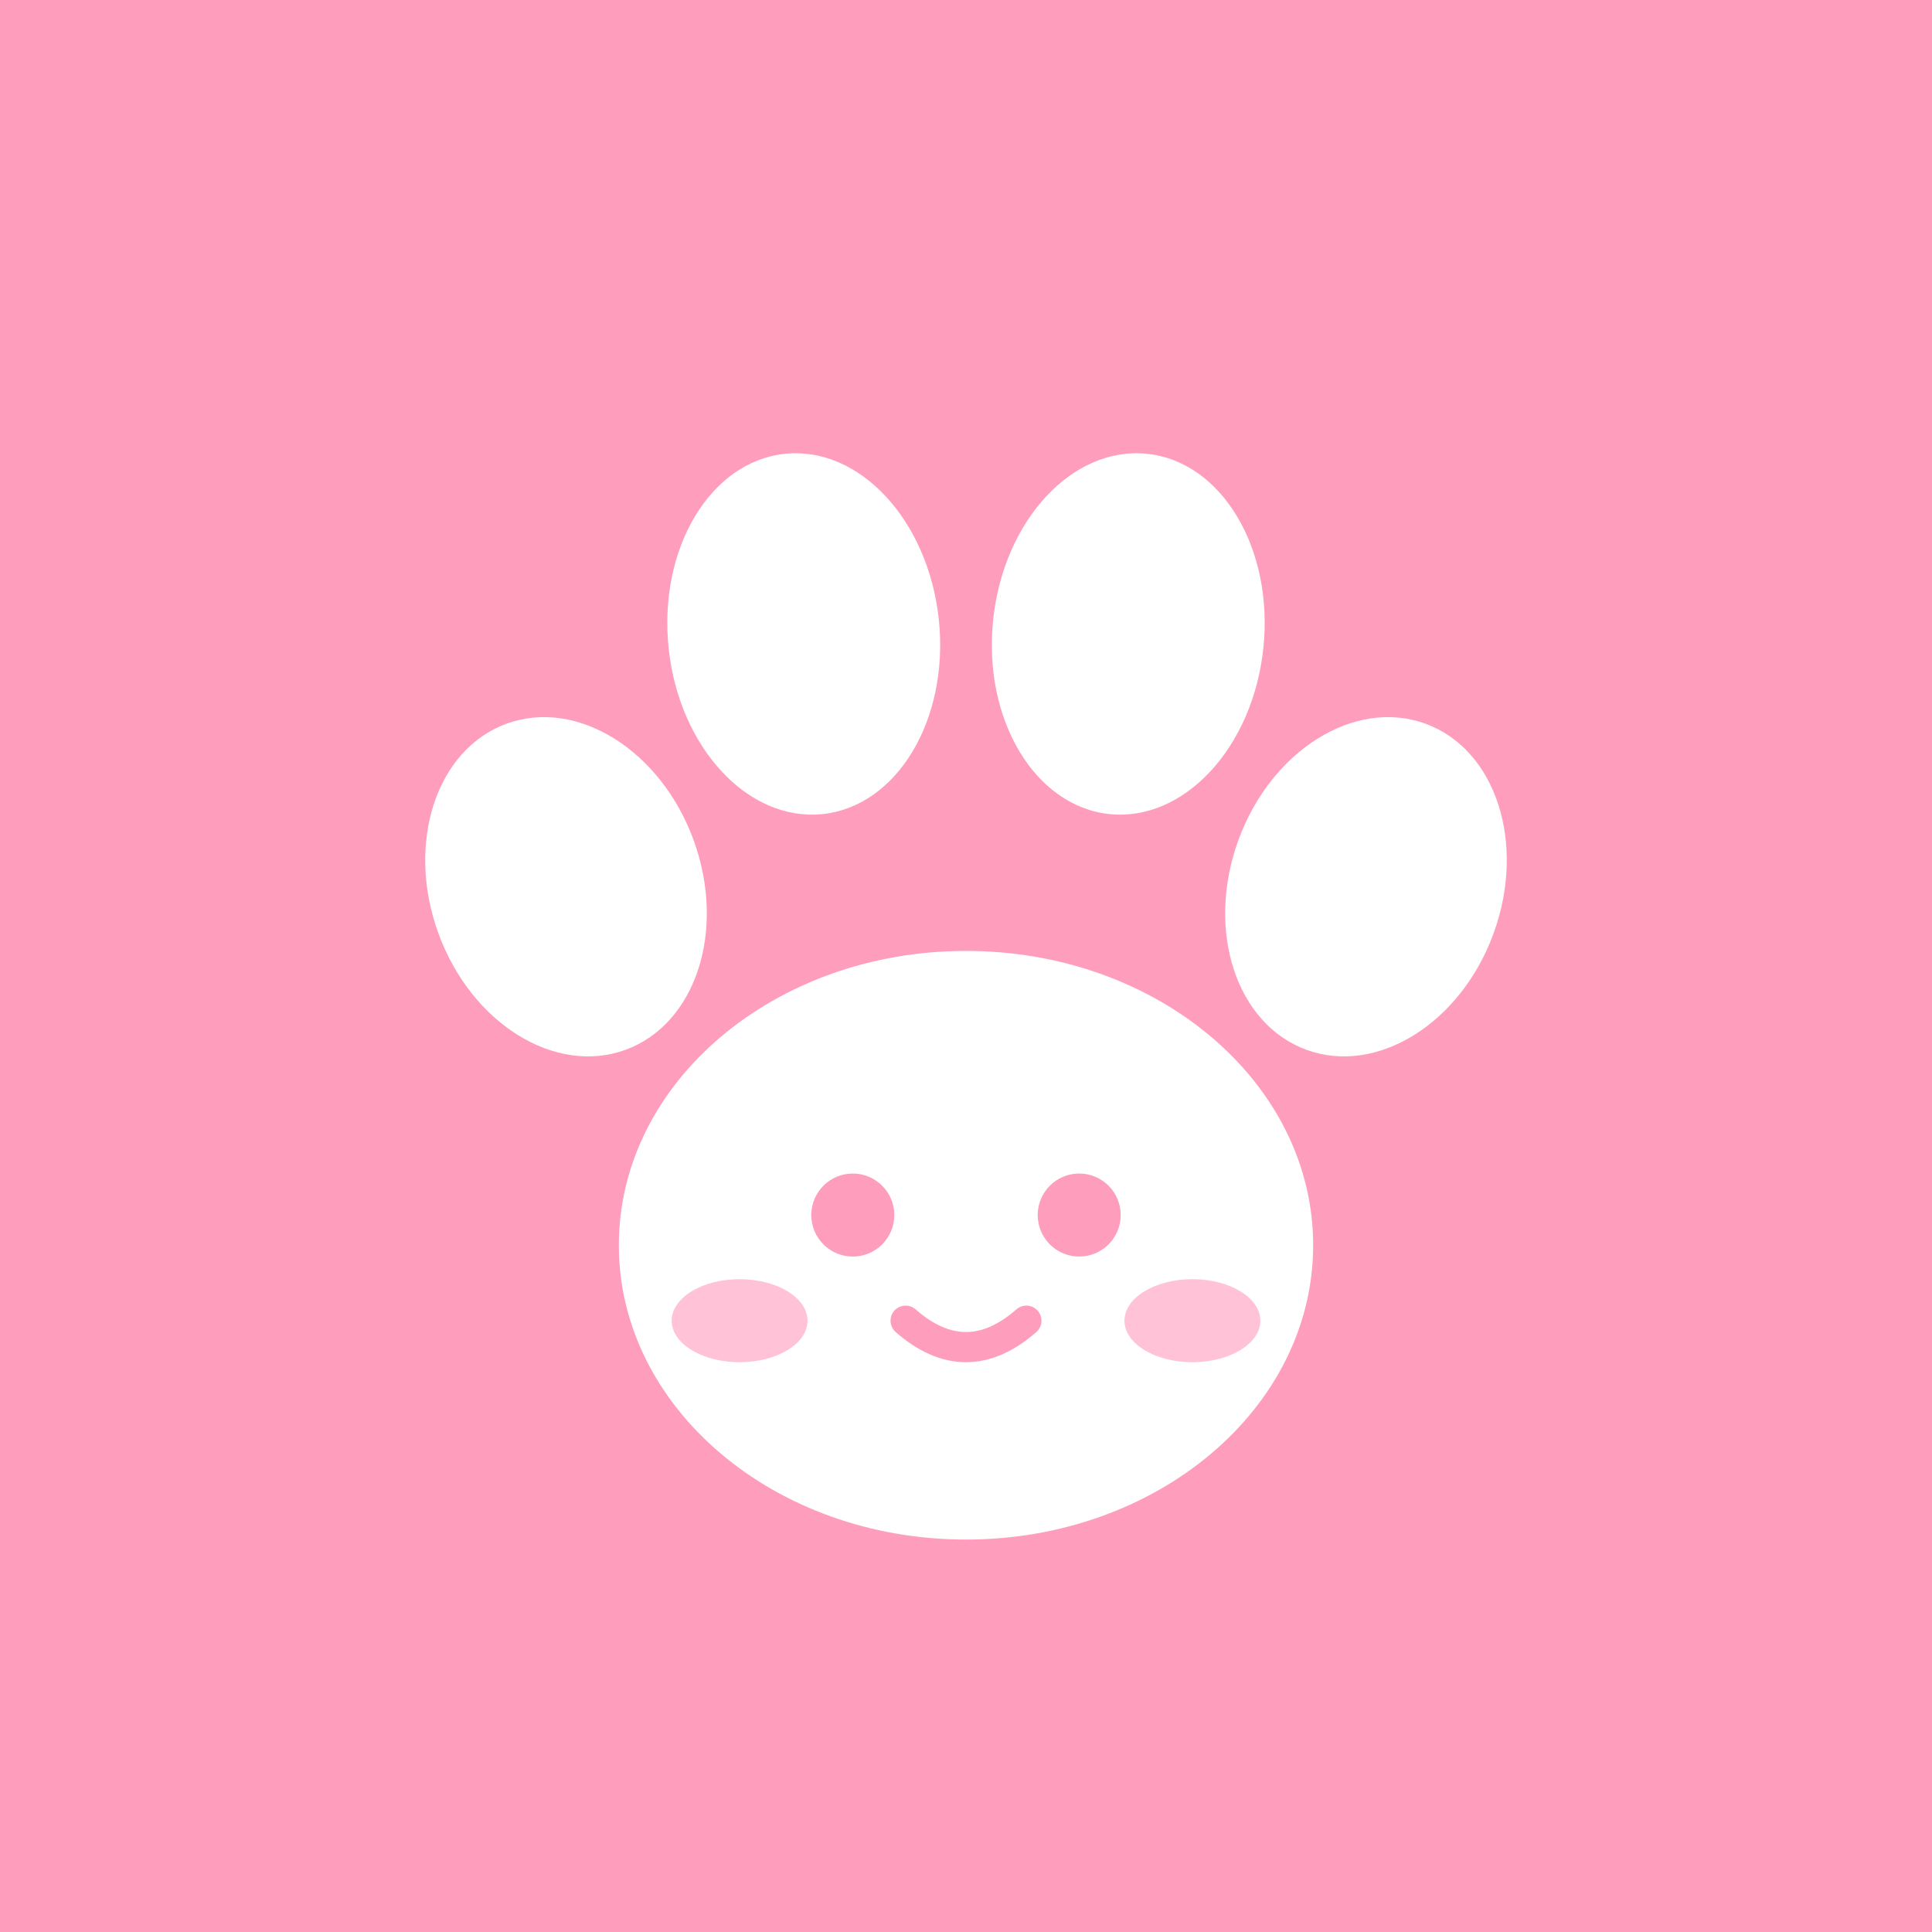
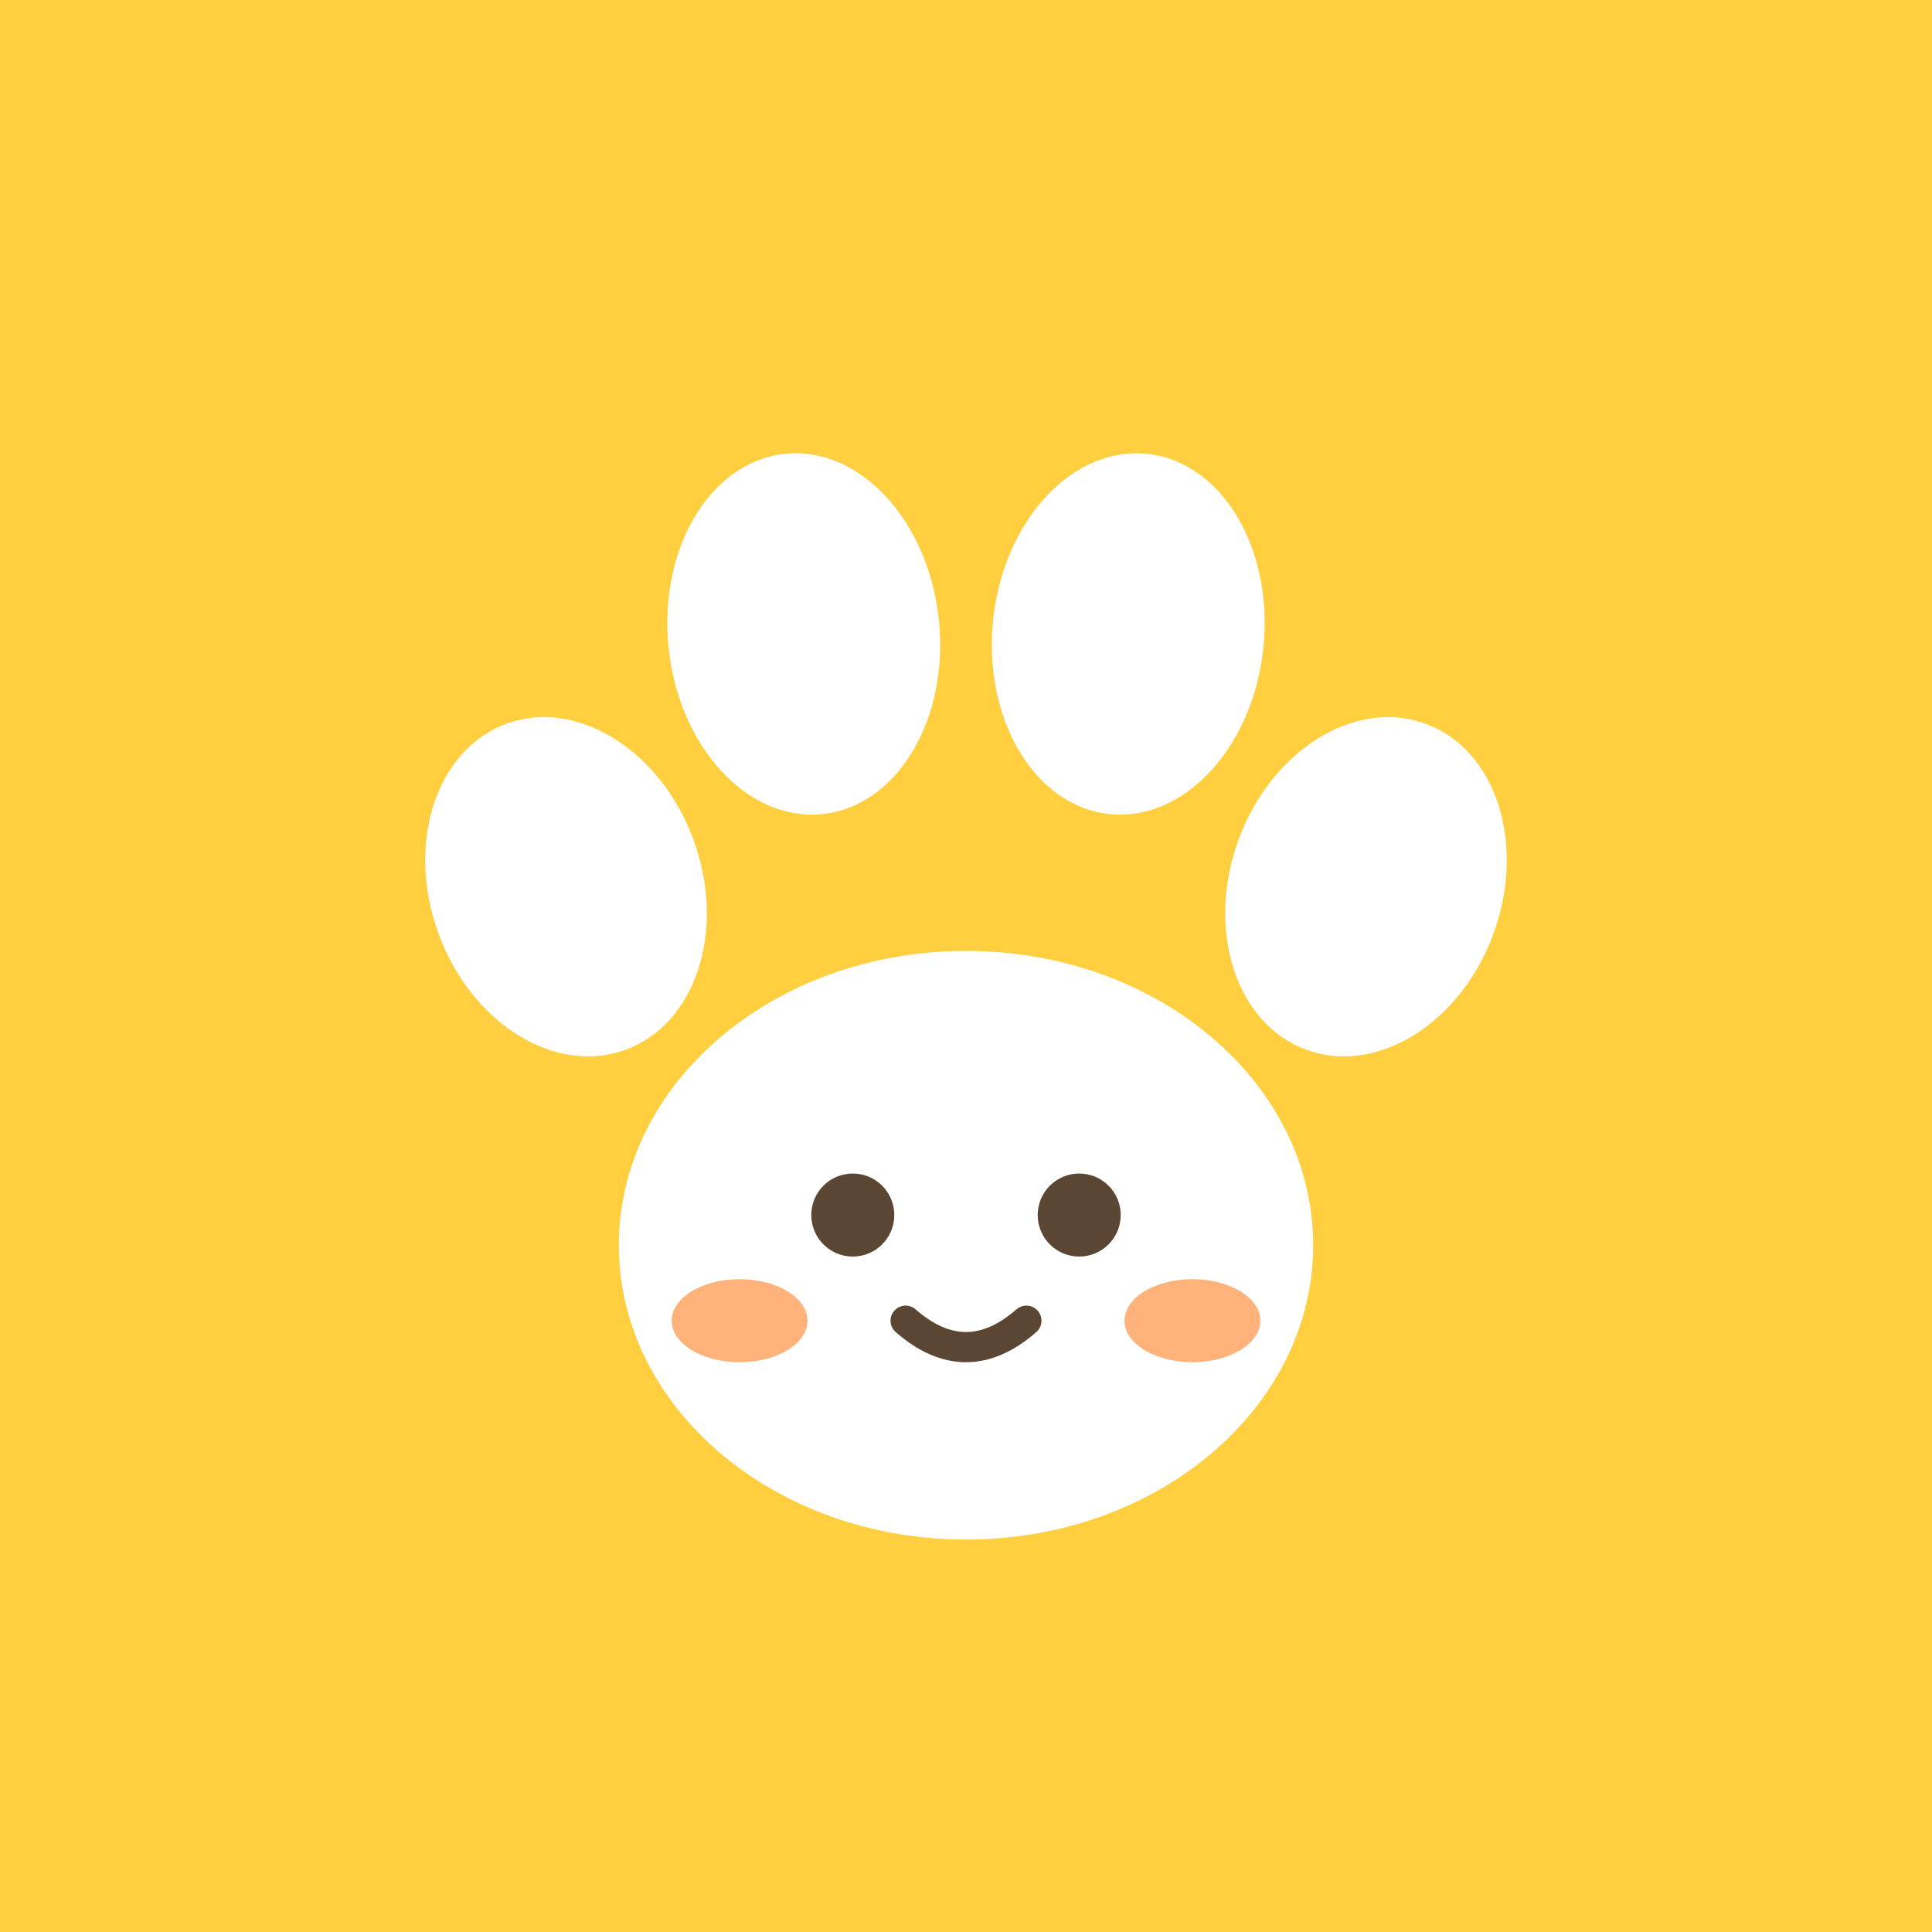
<svg xmlns="http://www.w3.org/2000/svg" viewBox="0 0 512 512">
-   <rect width="512" height="512" fill="#ff9dbd" />
+   <rect width="512" height="512" fill="#ffcf3f" />
  <g fill="#ffffff">
    <ellipse cx="256" cy="330" rx="92" ry="78" />
    <ellipse cx="150" cy="235" rx="36" ry="46" transform="rotate(-20 150 235)" />
    <ellipse cx="213" cy="168" rx="36" ry="48" transform="rotate(-6 213 168)" />
    <ellipse cx="299" cy="168" rx="36" ry="48" transform="rotate(6 299 168)" />
    <ellipse cx="362" cy="235" rx="36" ry="46" transform="rotate(20 362 235)" />
  </g>
-   <g fill="#ff9dbd">
+   <g fill="#5a4632">
    <circle cx="226" cy="322" r="11" />
    <circle cx="286" cy="322" r="11" />
  </g>
-   <path d="M240 350 q16 14 32 0" fill="none" stroke="#ff9dbd" stroke-width="8" stroke-linecap="round" />
-   <g fill="#ffc2d6">
+   <path d="M240 350 q16 14 32 0" fill="none" stroke="#5a4632" stroke-width="8" stroke-linecap="round" />
+   <g fill="#ffb27a">
    <ellipse cx="196" cy="350" rx="18" ry="11" />
    <ellipse cx="316" cy="350" rx="18" ry="11" />
  </g>
</svg>
